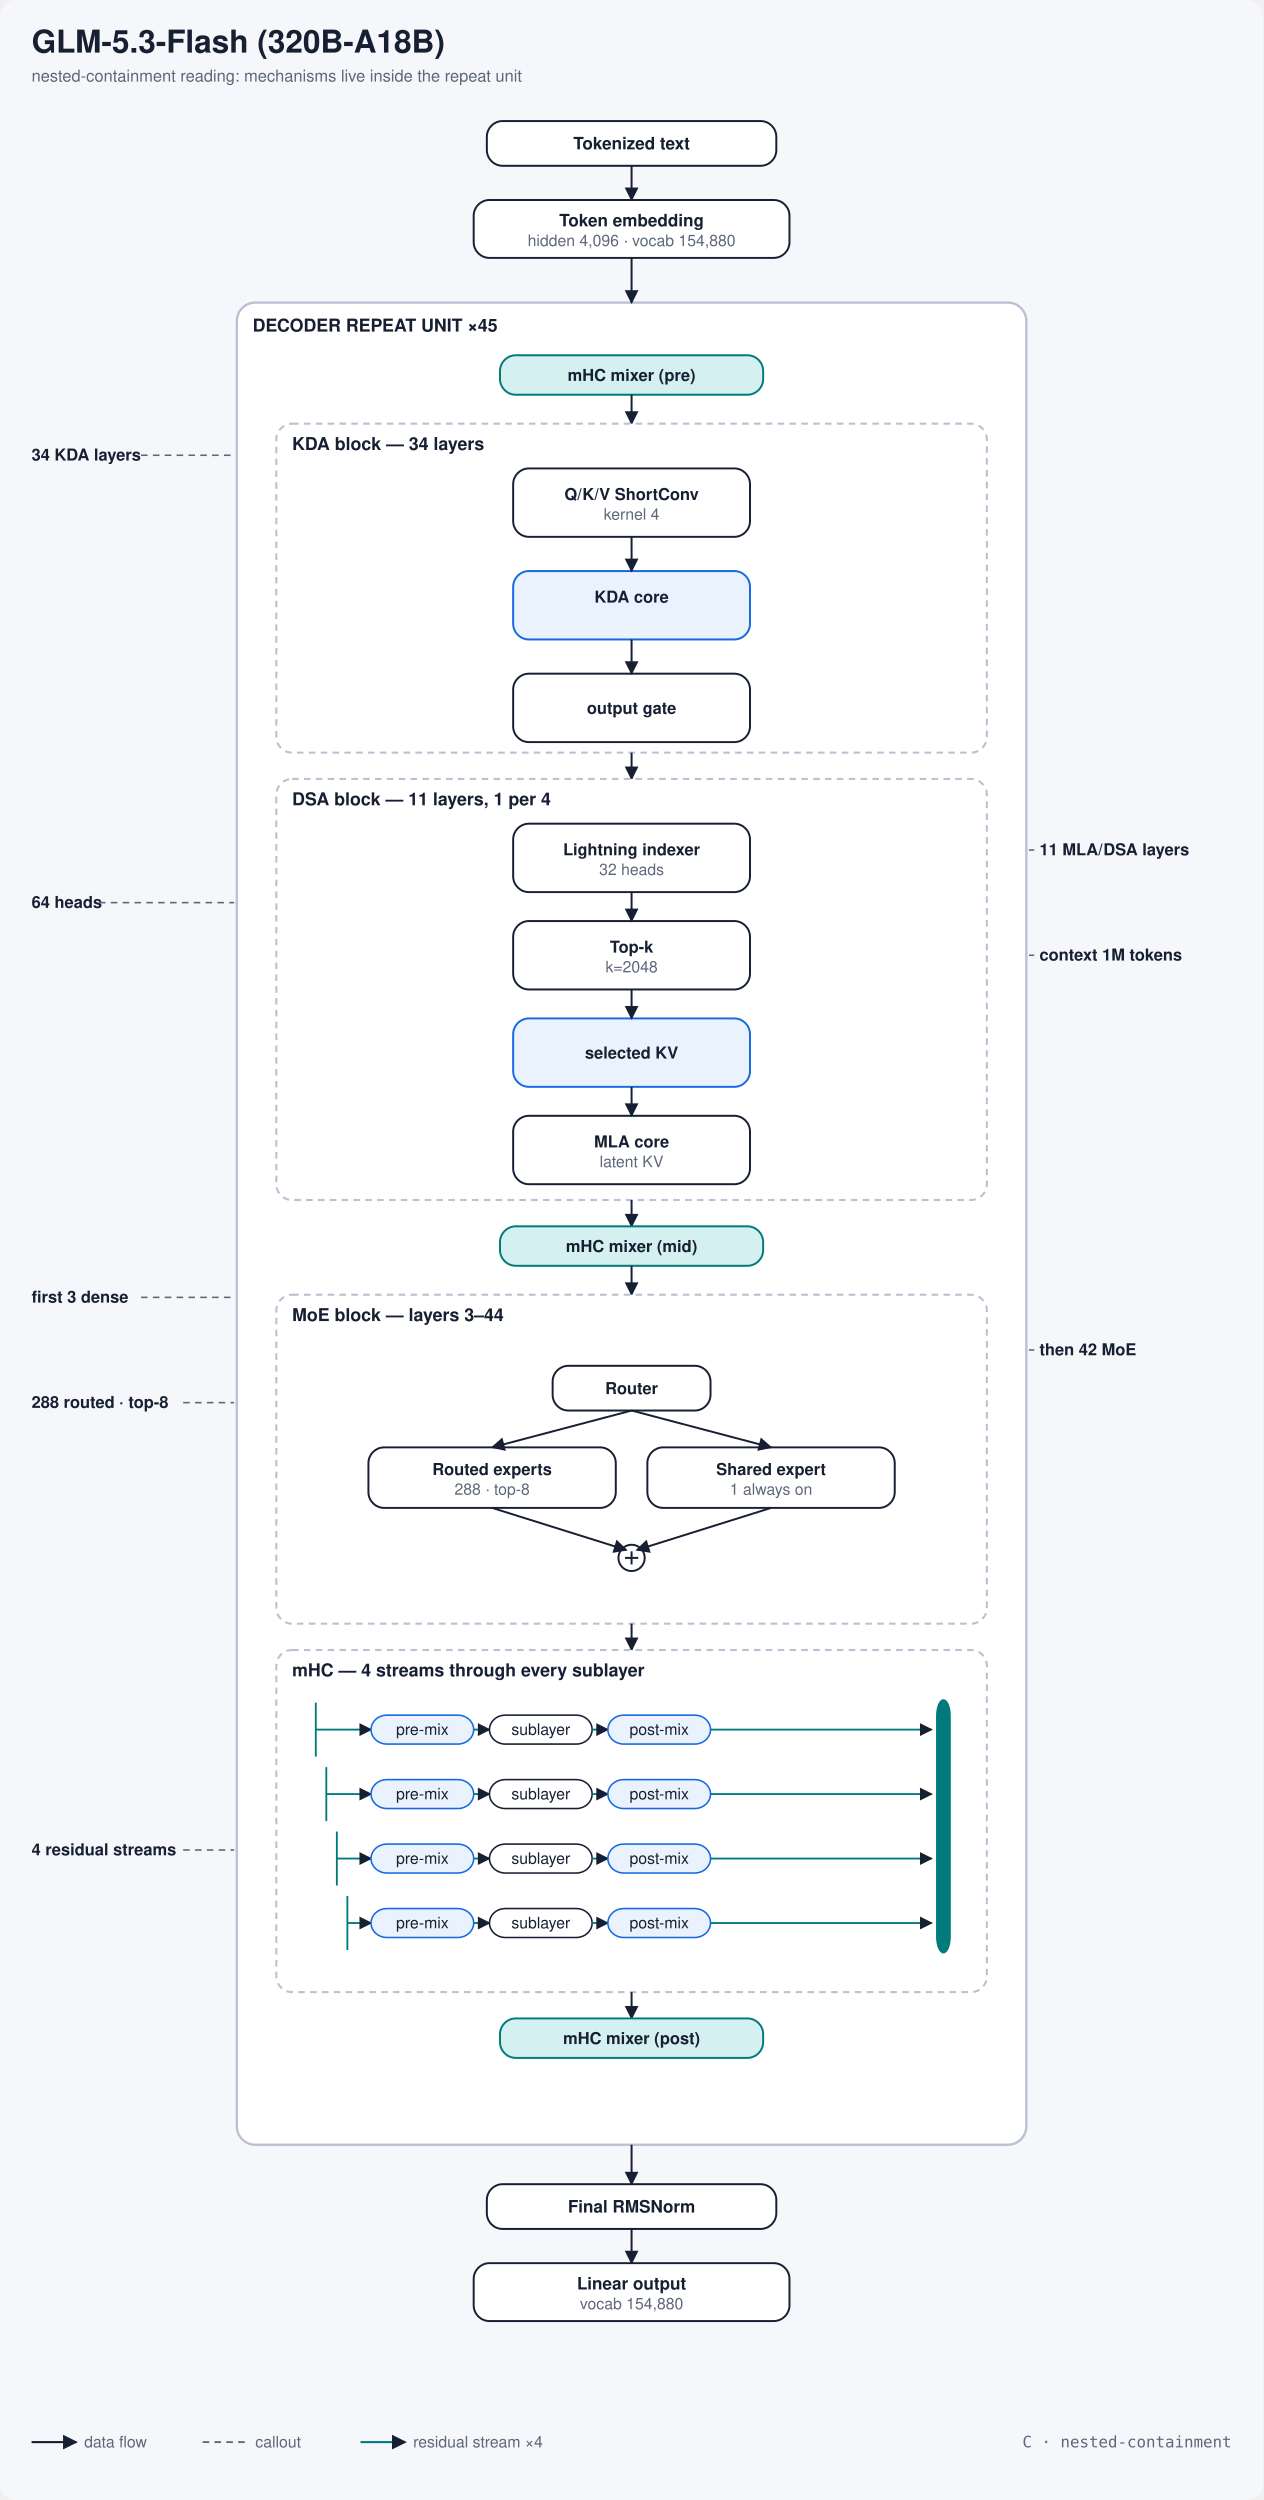
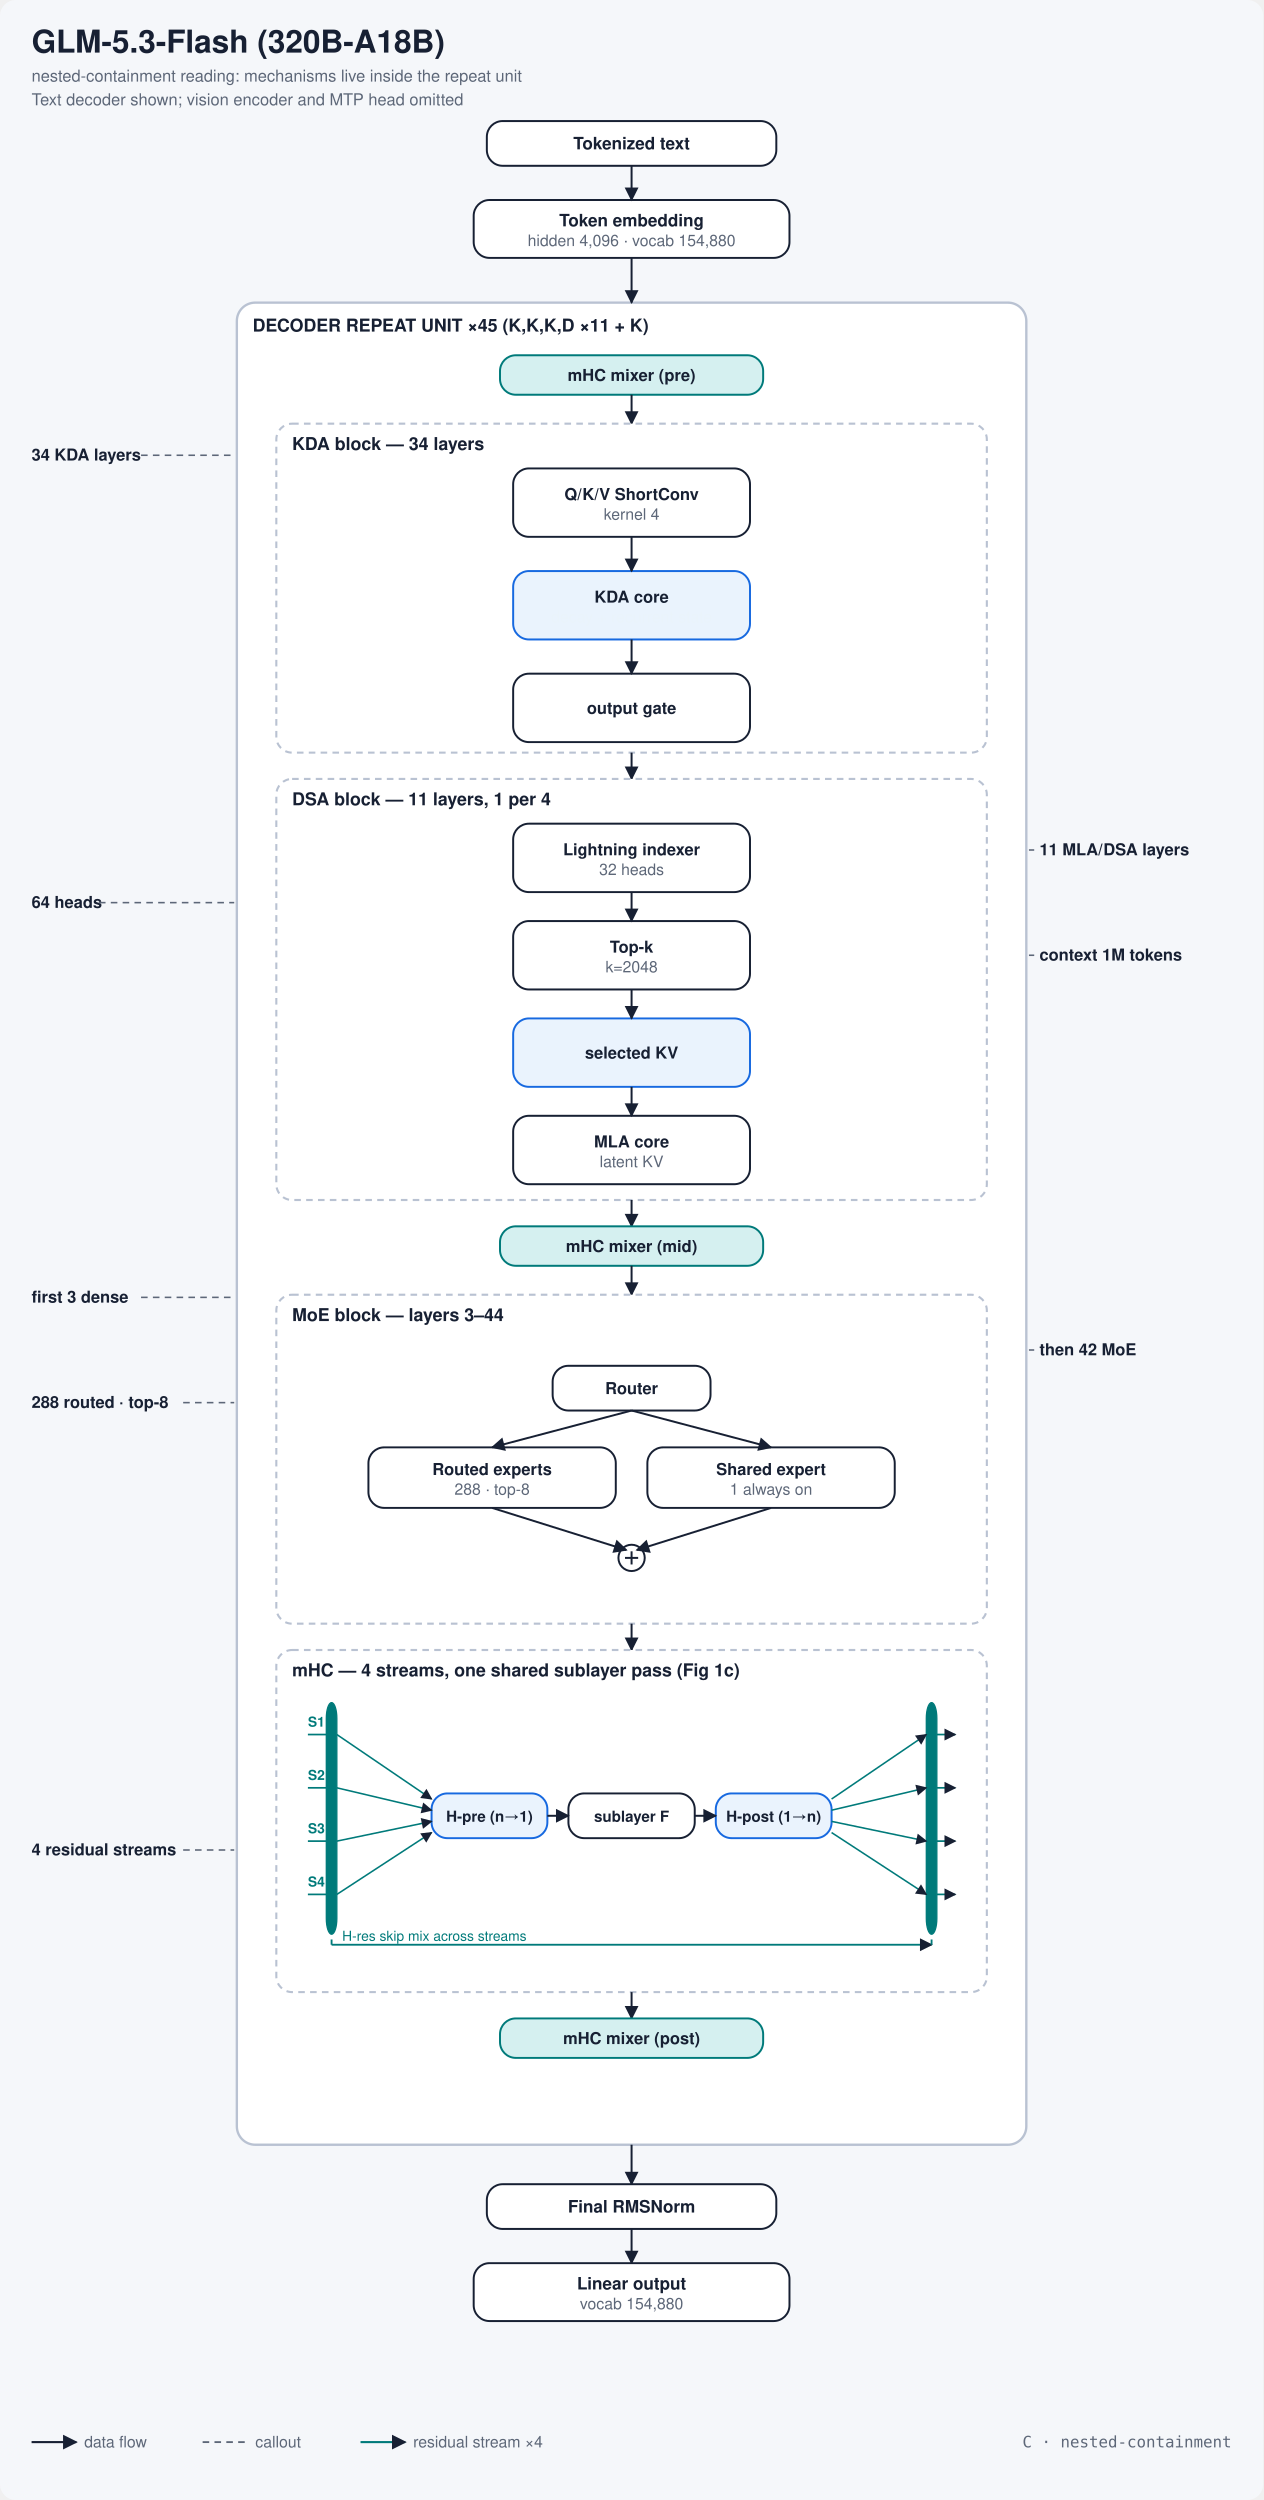
<svg xmlns="http://www.w3.org/2000/svg" viewBox="0 0 960 1900" font-family="Helvetica, Arial, sans-serif">
  <defs>
    <marker id="ar" viewBox="0 0 10 10" refX="9" refY="5" markerWidth="7" markerHeight="7" orient="auto-start-reverse">
      <path d="M0,0 L10,5 L0,10 z" fill="#172033" />
    </marker>
  </defs>
  <rect x="0" y="0" width="960" height="1900" rx="12" fill="#f5f7fa" stroke="none" stroke-width="0" />
  <text x="24" y="40" font-size="24" fill="#172033" font-weight="700" text-anchor="start">GLM-5.3-Flash (320B-A18B)</text>
  <text x="24" y="62" font-size="12.5" fill="#5d6778" font-weight="400" text-anchor="start">nested-containment reading: mechanisms live inside the repeat unit</text>
+   <text x="24" y="80" font-size="12.5" fill="#5d6778" font-weight="400" text-anchor="start">Text decoder shown; vision encoder and MTP head omitted</text>
  <rect x="370" y="92" width="220" height="34" rx="12" fill="#ffffff" stroke="#172033" stroke-width="1.5" />
  <text x="480" y="113.5" font-size="13" fill="#172033" font-weight="600" text-anchor="middle">Tokenized text</text>
  <rect x="360" y="152" width="240" height="44" rx="12" fill="#ffffff" stroke="#172033" stroke-width="1.5" />
  <text x="480" y="172" font-size="13" fill="#172033" font-weight="600" text-anchor="middle">Token embedding</text>
  <text x="480" y="187" font-size="12" fill="#5d6778" font-weight="400" text-anchor="middle">hidden 4,096 · vocab 154,880</text>
  <line x1="480" y1="126" x2="480" y2="152" stroke="#172033" stroke-width="1.5" marker-end="url(#ar)" />
  <rect x="180" y="230" width="600" height="1400" rx="14" fill="#ffffff" stroke="#b9c2d2" stroke-width="1.8" />
-   <text x="192" y="252" font-size="13.5" fill="#172033" font-weight="700" text-anchor="start">DECODER REPEAT UNIT ×45</text>
+   <text x="192" y="252" font-size="13.5" fill="#172033" font-weight="700" text-anchor="start">DECODER REPEAT UNIT ×45 (K,K,K,D ×11 + K)</text>
  <rect x="380" y="270" width="200" height="30" rx="12" fill="#d5f0f0" stroke="#007a7a" stroke-width="1.5" />
  <text x="480" y="289.5" font-size="12.5" fill="#172033" font-weight="600" text-anchor="middle">mHC mixer (pre)</text>
  <line x1="480" y1="300" x2="480" y2="322" stroke="#172033" stroke-width="1.5" marker-end="url(#ar)" />
  <rect x="210" y="322" width="540" height="250" rx="12" fill="#ffffff" stroke="#b9c2d2" stroke-width="1.6" stroke-dasharray="5 4" />
  <text x="222" y="342" font-size="13.5" fill="#172033" font-weight="700" text-anchor="start">KDA block — 34 layers</text>
  <rect x="390" y="356" width="180" height="52" rx="12" fill="#ffffff" stroke="#172033" stroke-width="1.5" />
  <text x="480" y="380" font-size="12.5" fill="#172033" font-weight="600" text-anchor="middle">Q/K/V ShortConv</text>
  <text x="480" y="395" font-size="12" fill="#5d6778" font-weight="400" text-anchor="middle">kernel 4</text>
  <rect x="390" y="434" width="180" height="52" rx="12" fill="#eaf3fd" stroke="#1769e0" stroke-width="1.5" />
  <text x="480" y="458" font-size="12.5" fill="#172033" font-weight="600" text-anchor="middle">KDA core</text>
  <text x="480" y="473" font-size="12" fill="#eaf3fb" font-weight="400" text-anchor="middle">decay + recurrent state</text>
  <rect x="390" y="512" width="180" height="52" rx="12" fill="#ffffff" stroke="#172033" stroke-width="1.5" />
  <text x="480" y="542.5" font-size="12.5" fill="#172033" font-weight="600" text-anchor="middle">output gate</text>
  <line x1="480" y1="408" x2="480" y2="434" stroke="#172033" stroke-width="1.5" marker-end="url(#ar)" />
  <line x1="480" y1="486" x2="480" y2="512" stroke="#172033" stroke-width="1.5" marker-end="url(#ar)" />
  <line x1="480" y1="572" x2="480" y2="592" stroke="#172033" stroke-width="1.5" marker-end="url(#ar)" />
  <rect x="210" y="592" width="540" height="320" rx="12" fill="#ffffff" stroke="#b9c2d2" stroke-width="1.6" stroke-dasharray="5 4" />
  <text x="222" y="612" font-size="13.5" fill="#172033" font-weight="700" text-anchor="start">DSA block — 11 layers, 1 per 4</text>
  <rect x="390" y="626" width="180" height="52" rx="12" fill="#ffffff" stroke="#172033" stroke-width="1.5" />
  <text x="480" y="650" font-size="12.5" fill="#172033" font-weight="600" text-anchor="middle">Lightning indexer</text>
  <text x="480" y="665" font-size="12" fill="#5d6778" font-weight="400" text-anchor="middle">32 heads</text>
  <rect x="390" y="700" width="180" height="52" rx="12" fill="#ffffff" stroke="#172033" stroke-width="1.5" />
  <text x="480" y="724" font-size="12.5" fill="#172033" font-weight="600" text-anchor="middle">Top-k</text>
  <text x="480" y="739" font-size="12" fill="#5d6778" font-weight="400" text-anchor="middle">k=2048</text>
  <rect x="390" y="774" width="180" height="52" rx="12" fill="#eaf3fd" stroke="#1769e0" stroke-width="1.5" />
  <text x="480" y="804.5" font-size="12.5" fill="#172033" font-weight="600" text-anchor="middle">selected KV</text>
  <rect x="390" y="848" width="180" height="52" rx="12" fill="#ffffff" stroke="#172033" stroke-width="1.5" />
  <text x="480" y="872" font-size="12.5" fill="#172033" font-weight="600" text-anchor="middle">MLA core</text>
  <text x="480" y="887" font-size="12" fill="#5d6778" font-weight="400" text-anchor="middle">latent KV</text>
  <line x1="480" y1="678" x2="480" y2="700" stroke="#172033" stroke-width="1.5" marker-end="url(#ar)" />
  <line x1="480" y1="752" x2="480" y2="774" stroke="#172033" stroke-width="1.5" marker-end="url(#ar)" />
  <line x1="480" y1="826" x2="480" y2="848" stroke="#172033" stroke-width="1.5" marker-end="url(#ar)" />
  <line x1="480" y1="912" x2="480" y2="932" stroke="#172033" stroke-width="1.5" marker-end="url(#ar)" />
  <rect x="380" y="932" width="200" height="30" rx="12" fill="#d5f0f0" stroke="#007a7a" stroke-width="1.5" />
  <text x="480" y="951.5" font-size="12.5" fill="#172033" font-weight="600" text-anchor="middle">mHC mixer (mid)</text>
  <line x1="480" y1="962" x2="480" y2="984" stroke="#172033" stroke-width="1.5" marker-end="url(#ar)" />
  <rect x="210" y="984" width="540" height="250" rx="12" fill="#ffffff" stroke="#b9c2d2" stroke-width="1.6" stroke-dasharray="5 4" />
  <text x="222" y="1004" font-size="13.5" fill="#172033" font-weight="700" text-anchor="start">MoE block — layers 3–44</text>
  <rect x="420" y="1038" width="120" height="34" rx="12" fill="#ffffff" stroke="#172033" stroke-width="1.5" />
  <text x="480" y="1059.5" font-size="12.5" fill="#172033" font-weight="600" text-anchor="middle">Router</text>
  <rect x="280" y="1100" width="188" height="46" rx="12" fill="#ffffff" stroke="#172033" stroke-width="1.5" />
  <text x="374" y="1121" font-size="12.5" fill="#172033" font-weight="600" text-anchor="middle">Routed experts</text>
  <text x="374" y="1136" font-size="12" fill="#5d6778" font-weight="400" text-anchor="middle">288 · top-8</text>
  <rect x="492" y="1100" width="188" height="46" rx="12" fill="#ffffff" stroke="#172033" stroke-width="1.5" />
  <text x="586" y="1121" font-size="12.5" fill="#172033" font-weight="600" text-anchor="middle">Shared expert</text>
  <text x="586" y="1136" font-size="12" fill="#5d6778" font-weight="400" text-anchor="middle">1 always on</text>
  <circle cx="480" cy="1184" r="10" fill="#ffffff" stroke="#172033" stroke-width="1.5" />
  <line x1="475" y1="1184" x2="485" y2="1184" stroke="#172033" stroke-width="1.5" />
  <line x1="480" y1="1179" x2="480" y2="1189" stroke="#172033" stroke-width="1.5" />
  <line x1="480" y1="1072" x2="374" y2="1100" stroke="#172033" stroke-width="1.5" marker-end="url(#ar)" />
  <line x1="480" y1="1072" x2="586" y2="1100" stroke="#172033" stroke-width="1.5" marker-end="url(#ar)" />
  <line x1="374" y1="1146" x2="476" y2="1178" stroke="#172033" stroke-width="1.5" marker-end="url(#ar)" />
  <line x1="586" y1="1146" x2="484" y2="1178" stroke="#172033" stroke-width="1.5" marker-end="url(#ar)" />
  <line x1="480" y1="1234" x2="480" y2="1254" stroke="#172033" stroke-width="1.5" marker-end="url(#ar)" />
  <rect x="210" y="1254" width="540" height="260" rx="12" fill="#ffffff" stroke="#b9c2d2" stroke-width="1.6" stroke-dasharray="5 4" />
-   <text x="222" y="1274" font-size="13.5" fill="#172033" font-weight="700" text-anchor="start">mHC — 4 streams through every sublayer</text>
-   <line x1="240" y1="1294" x2="240" y2="1335" stroke="#007a7a" stroke-width="1.4" />
-   <line x1="240" y1="1314.5" x2="282" y2="1314.5" stroke="#007a7a" stroke-width="1.4" marker-end="url(#ar)" />
-   <rect x="282" y="1303.5" width="78" height="22" rx="12" fill="#eaf3fd" stroke="#1769e0" stroke-width="1.2" />
-   <text x="321" y="1318.5" font-size="12" fill="#172033" font-weight="400" text-anchor="middle">pre-mix</text>
-   <line x1="360" y1="1314.5" x2="372" y2="1314.5" stroke="#007a7a" stroke-width="1.4" marker-end="url(#ar)" />
-   <rect x="372" y="1303.5" width="78" height="22" rx="12" fill="#ffffff" stroke="#172033" stroke-width="1.2" />
-   <text x="411" y="1318.5" font-size="12" fill="#172033" font-weight="400" text-anchor="middle">sublayer</text>
-   <line x1="450" y1="1314.5" x2="462" y2="1314.5" stroke="#007a7a" stroke-width="1.4" marker-end="url(#ar)" />
-   <rect x="462" y="1303.5" width="78" height="22" rx="12" fill="#eaf3fd" stroke="#1769e0" stroke-width="1.2" />
-   <text x="501" y="1318.5" font-size="12" fill="#172033" font-weight="400" text-anchor="middle">post-mix</text>
-   <line x1="540" y1="1314.5" x2="708" y2="1314.5" stroke="#007a7a" stroke-width="1.4" marker-end="url(#ar)" />
-   <line x1="248" y1="1343" x2="248" y2="1384" stroke="#007a7a" stroke-width="1.4" />
-   <line x1="248" y1="1363.5" x2="282" y2="1363.5" stroke="#007a7a" stroke-width="1.4" marker-end="url(#ar)" />
-   <rect x="282" y="1352.5" width="78" height="22" rx="12" fill="#eaf3fd" stroke="#1769e0" stroke-width="1.2" />
-   <text x="321" y="1367.5" font-size="12" fill="#172033" font-weight="400" text-anchor="middle">pre-mix</text>
-   <line x1="360" y1="1363.5" x2="372" y2="1363.5" stroke="#007a7a" stroke-width="1.4" marker-end="url(#ar)" />
-   <rect x="372" y="1352.5" width="78" height="22" rx="12" fill="#ffffff" stroke="#172033" stroke-width="1.2" />
-   <text x="411" y="1367.5" font-size="12" fill="#172033" font-weight="400" text-anchor="middle">sublayer</text>
-   <line x1="450" y1="1363.5" x2="462" y2="1363.5" stroke="#007a7a" stroke-width="1.4" marker-end="url(#ar)" />
-   <rect x="462" y="1352.5" width="78" height="22" rx="12" fill="#eaf3fd" stroke="#1769e0" stroke-width="1.2" />
-   <text x="501" y="1367.5" font-size="12" fill="#172033" font-weight="400" text-anchor="middle">post-mix</text>
-   <line x1="540" y1="1363.5" x2="708" y2="1363.5" stroke="#007a7a" stroke-width="1.4" marker-end="url(#ar)" />
-   <line x1="256" y1="1392" x2="256" y2="1433" stroke="#007a7a" stroke-width="1.4" />
-   <line x1="256" y1="1412.5" x2="282" y2="1412.5" stroke="#007a7a" stroke-width="1.4" marker-end="url(#ar)" />
-   <rect x="282" y="1401.5" width="78" height="22" rx="12" fill="#eaf3fd" stroke="#1769e0" stroke-width="1.2" />
-   <text x="321" y="1416.5" font-size="12" fill="#172033" font-weight="400" text-anchor="middle">pre-mix</text>
-   <line x1="360" y1="1412.5" x2="372" y2="1412.5" stroke="#007a7a" stroke-width="1.4" marker-end="url(#ar)" />
-   <rect x="372" y="1401.5" width="78" height="22" rx="12" fill="#ffffff" stroke="#172033" stroke-width="1.2" />
-   <text x="411" y="1416.5" font-size="12" fill="#172033" font-weight="400" text-anchor="middle">sublayer</text>
-   <line x1="450" y1="1412.5" x2="462" y2="1412.5" stroke="#007a7a" stroke-width="1.4" marker-end="url(#ar)" />
-   <rect x="462" y="1401.5" width="78" height="22" rx="12" fill="#eaf3fd" stroke="#1769e0" stroke-width="1.2" />
-   <text x="501" y="1416.5" font-size="12" fill="#172033" font-weight="400" text-anchor="middle">post-mix</text>
-   <line x1="540" y1="1412.5" x2="708" y2="1412.5" stroke="#007a7a" stroke-width="1.4" marker-end="url(#ar)" />
-   <line x1="264" y1="1441" x2="264" y2="1482" stroke="#007a7a" stroke-width="1.4" />
-   <line x1="264" y1="1461.5" x2="282" y2="1461.5" stroke="#007a7a" stroke-width="1.4" marker-end="url(#ar)" />
-   <rect x="282" y="1450.5" width="78" height="22" rx="12" fill="#eaf3fd" stroke="#1769e0" stroke-width="1.2" />
-   <text x="321" y="1465.5" font-size="12" fill="#172033" font-weight="400" text-anchor="middle">pre-mix</text>
-   <line x1="360" y1="1461.5" x2="372" y2="1461.5" stroke="#007a7a" stroke-width="1.4" marker-end="url(#ar)" />
-   <rect x="372" y="1450.5" width="78" height="22" rx="12" fill="#ffffff" stroke="#172033" stroke-width="1.2" />
-   <text x="411" y="1465.5" font-size="12" fill="#172033" font-weight="400" text-anchor="middle">sublayer</text>
-   <line x1="450" y1="1461.5" x2="462" y2="1461.5" stroke="#007a7a" stroke-width="1.4" marker-end="url(#ar)" />
-   <rect x="462" y="1450.5" width="78" height="22" rx="12" fill="#eaf3fd" stroke="#1769e0" stroke-width="1.2" />
-   <text x="501" y="1465.5" font-size="12" fill="#172033" font-weight="400" text-anchor="middle">post-mix</text>
-   <line x1="540" y1="1461.5" x2="708" y2="1461.5" stroke="#007a7a" stroke-width="1.4" marker-end="url(#ar)" />
-   <rect x="712" y="1292" width="10" height="192" rx="12" fill="#007a7a" stroke="#007a7a" stroke-width="1.2" />
+   <text x="222" y="1274" font-size="13.5" fill="#172033" font-weight="700" text-anchor="start">mHC — 4 streams, one shared sublayer pass (Fig 1c)</text>
+   <rect x="248" y="1294" width="8" height="176" rx="12" fill="#007a7a" stroke="#007a7a" stroke-width="1" />
+   <rect x="704" y="1294" width="8" height="176" rx="12" fill="#007a7a" stroke="#007a7a" stroke-width="1" />
+   <line x1="252" y1="1474" x2="252" y2="1478" stroke="#007a7a" stroke-width="1.4" />
+   <line x1="252" y1="1478" x2="708" y2="1478" stroke="#007a7a" stroke-width="1.4" marker-end="url(#ar)" />
+   <line x1="708" y1="1478" x2="708" y2="1474" stroke="#007a7a" stroke-width="1.4" />
+   <text x="260" y="1475" font-size="10.5" fill="#007a7a" font-weight="400" text-anchor="start">H-res skip mix across streams</text>
+   <rect x="328" y="1363" width="88" height="34" rx="12" fill="#eaf3fd" stroke="#1769e0" stroke-width="1.5" />
+   <text x="372" y="1384.5" font-size="11.5" fill="#172033" font-weight="600" text-anchor="middle">H-pre (n→1)</text>
+   <rect x="432" y="1363" width="96" height="34" rx="12" fill="#ffffff" stroke="#172033" stroke-width="1.5" />
+   <text x="480" y="1384.5" font-size="11.5" fill="#172033" font-weight="600" text-anchor="middle">sublayer F</text>
+   <rect x="544" y="1363" width="88" height="34" rx="12" fill="#eaf3fd" stroke="#1769e0" stroke-width="1.5" />
+   <text x="588" y="1384.5" font-size="11.5" fill="#172033" font-weight="600" text-anchor="middle">H-post (1→n)</text>
+   <line x1="416" y1="1380" x2="432" y2="1380" stroke="#172033" stroke-width="1.5" marker-end="url(#ar)" />
+   <line x1="528" y1="1380" x2="544" y2="1380" stroke="#172033" stroke-width="1.5" marker-end="url(#ar)" />
+   <text x="234" y="1312.25" font-size="10.5" fill="#007a7a" font-weight="600" text-anchor="start">S1</text>
+   <line x1="234" y1="1318.25" x2="248" y2="1318.25" stroke="#007a7a" stroke-width="1.3" />
+   <line x1="256" y1="1318.25" x2="328" y2="1367.25" stroke="#007a7a" stroke-width="1.2" marker-end="url(#ar)" />
+   <line x1="632" y1="1367.25" x2="704" y2="1318.25" stroke="#007a7a" stroke-width="1.2" marker-end="url(#ar)" />
+   <line x1="712" y1="1318.25" x2="726" y2="1318.25" stroke="#007a7a" stroke-width="1.3" marker-end="url(#ar)" />
+   <text x="234" y="1352.75" font-size="10.5" fill="#007a7a" font-weight="600" text-anchor="start">S2</text>
+   <line x1="234" y1="1358.75" x2="248" y2="1358.75" stroke="#007a7a" stroke-width="1.3" />
+   <line x1="256" y1="1358.75" x2="328" y2="1375.75" stroke="#007a7a" stroke-width="1.2" marker-end="url(#ar)" />
+   <line x1="632" y1="1375.75" x2="704" y2="1358.75" stroke="#007a7a" stroke-width="1.2" marker-end="url(#ar)" />
+   <line x1="712" y1="1358.75" x2="726" y2="1358.75" stroke="#007a7a" stroke-width="1.3" marker-end="url(#ar)" />
+   <text x="234" y="1393.25" font-size="10.5" fill="#007a7a" font-weight="600" text-anchor="start">S3</text>
+   <line x1="234" y1="1399.25" x2="248" y2="1399.25" stroke="#007a7a" stroke-width="1.3" />
+   <line x1="256" y1="1399.25" x2="328" y2="1384.25" stroke="#007a7a" stroke-width="1.2" marker-end="url(#ar)" />
+   <line x1="632" y1="1384.25" x2="704" y2="1399.25" stroke="#007a7a" stroke-width="1.2" marker-end="url(#ar)" />
+   <line x1="712" y1="1399.25" x2="726" y2="1399.25" stroke="#007a7a" stroke-width="1.3" marker-end="url(#ar)" />
+   <text x="234" y="1433.75" font-size="10.5" fill="#007a7a" font-weight="600" text-anchor="start">S4</text>
+   <line x1="234" y1="1439.75" x2="248" y2="1439.75" stroke="#007a7a" stroke-width="1.3" />
+   <line x1="256" y1="1439.75" x2="328" y2="1392.75" stroke="#007a7a" stroke-width="1.2" marker-end="url(#ar)" />
+   <line x1="632" y1="1392.75" x2="704" y2="1439.75" stroke="#007a7a" stroke-width="1.2" marker-end="url(#ar)" />
+   <line x1="712" y1="1439.75" x2="726" y2="1439.75" stroke="#007a7a" stroke-width="1.3" marker-end="url(#ar)" />
  <line x1="480" y1="1514" x2="480" y2="1534" stroke="#172033" stroke-width="1.5" marker-end="url(#ar)" />
  <rect x="380" y="1534" width="200" height="30" rx="12" fill="#d5f0f0" stroke="#007a7a" stroke-width="1.5" />
  <text x="480" y="1553.5" font-size="12.5" fill="#172033" font-weight="600" text-anchor="middle">mHC mixer (post)</text>
  <line x1="480" y1="196" x2="480" y2="230" stroke="#172033" stroke-width="1.5" marker-end="url(#ar)" />
  <line x1="480" y1="1630" x2="480" y2="1660" stroke="#172033" stroke-width="1.5" marker-end="url(#ar)" />
  <rect x="370" y="1660" width="220" height="34" rx="12" fill="#ffffff" stroke="#172033" stroke-width="1.5" />
  <text x="480" y="1681.5" font-size="13" fill="#172033" font-weight="600" text-anchor="middle">Final RMSNorm</text>
  <line x1="480" y1="1694" x2="480" y2="1720" stroke="#172033" stroke-width="1.5" marker-end="url(#ar)" />
  <rect x="360" y="1720" width="240" height="44" rx="12" fill="#ffffff" stroke="#172033" stroke-width="1.5" />
  <text x="480" y="1740" font-size="13" fill="#172033" font-weight="600" text-anchor="middle">Linear output</text>
  <text x="480" y="1755" font-size="12" fill="#5d6778" font-weight="400" text-anchor="middle">vocab 154,880</text>
  <text x="24" y="350" font-size="12.5" fill="#172033" font-weight="600" text-anchor="start">34 KDA layers</text>
  <line x1="107.2" y1="346" x2="178" y2="346" stroke="#5d6778" stroke-width="1.2" stroke-dasharray="5 4" />
  <line x1="782" y1="646" x2="786" y2="646" stroke="#5d6778" stroke-width="1.2" stroke-dasharray="5 4" />
  <text x="790" y="650" font-size="12.5" fill="#172033" font-weight="600" text-anchor="start">11 MLA/DSA layers</text>
  <text x="24" y="690" font-size="12.5" fill="#172033" font-weight="600" text-anchor="start">64 heads</text>
  <line x1="75.2" y1="686" x2="178" y2="686" stroke="#5d6778" stroke-width="1.2" stroke-dasharray="5 4" />
  <line x1="782" y1="726" x2="786" y2="726" stroke="#5d6778" stroke-width="1.2" stroke-dasharray="5 4" />
  <text x="790" y="730" font-size="12.5" fill="#172033" font-weight="600" text-anchor="start">context 1M tokens</text>
  <text x="24" y="990" font-size="12.5" fill="#172033" font-weight="600" text-anchor="start">first 3 dense</text>
  <line x1="107.2" y1="986" x2="178" y2="986" stroke="#5d6778" stroke-width="1.2" stroke-dasharray="5 4" />
  <line x1="782" y1="1026" x2="786" y2="1026" stroke="#5d6778" stroke-width="1.2" stroke-dasharray="5 4" />
  <text x="790" y="1030" font-size="12.5" fill="#172033" font-weight="600" text-anchor="start">then 42 MoE</text>
  <text x="24" y="1070" font-size="12.5" fill="#172033" font-weight="600" text-anchor="start">288 routed · top-8</text>
  <line x1="139.2" y1="1066" x2="178" y2="1066" stroke="#5d6778" stroke-width="1.2" stroke-dasharray="5 4" />
  <text x="24" y="1410" font-size="12.5" fill="#172033" font-weight="600" text-anchor="start">4 residual streams</text>
  <line x1="139.2" y1="1406" x2="178" y2="1406" stroke="#5d6778" stroke-width="1.2" stroke-dasharray="5 4" />
  <line x1="24" y1="1856" x2="58" y2="1856" stroke="#172033" stroke-width="1.6" marker-end="url(#ar)" />
  <text x="64" y="1860" font-size="12" fill="#5d6778" font-weight="400" text-anchor="start">data flow</text>
  <line x1="154" y1="1856" x2="188" y2="1856" stroke="#5d6778" stroke-width="1.4" stroke-dasharray="5 4" />
  <text x="194" y="1860" font-size="12" fill="#5d6778" font-weight="400" text-anchor="start">callout</text>
  <line x1="274" y1="1856" x2="308" y2="1856" stroke="#007a7a" stroke-width="1.6" marker-end="url(#ar)" />
  <text x="314" y="1860" font-size="12" fill="#5d6778" font-weight="400" text-anchor="start">residual stream ×4</text>
  <text x="936" y="1860" font-size="12" fill="#5d6778" font-weight="400" text-anchor="end" font-family="ui-monospace, Menlo, monospace">C · nested-containment</text>
</svg>
